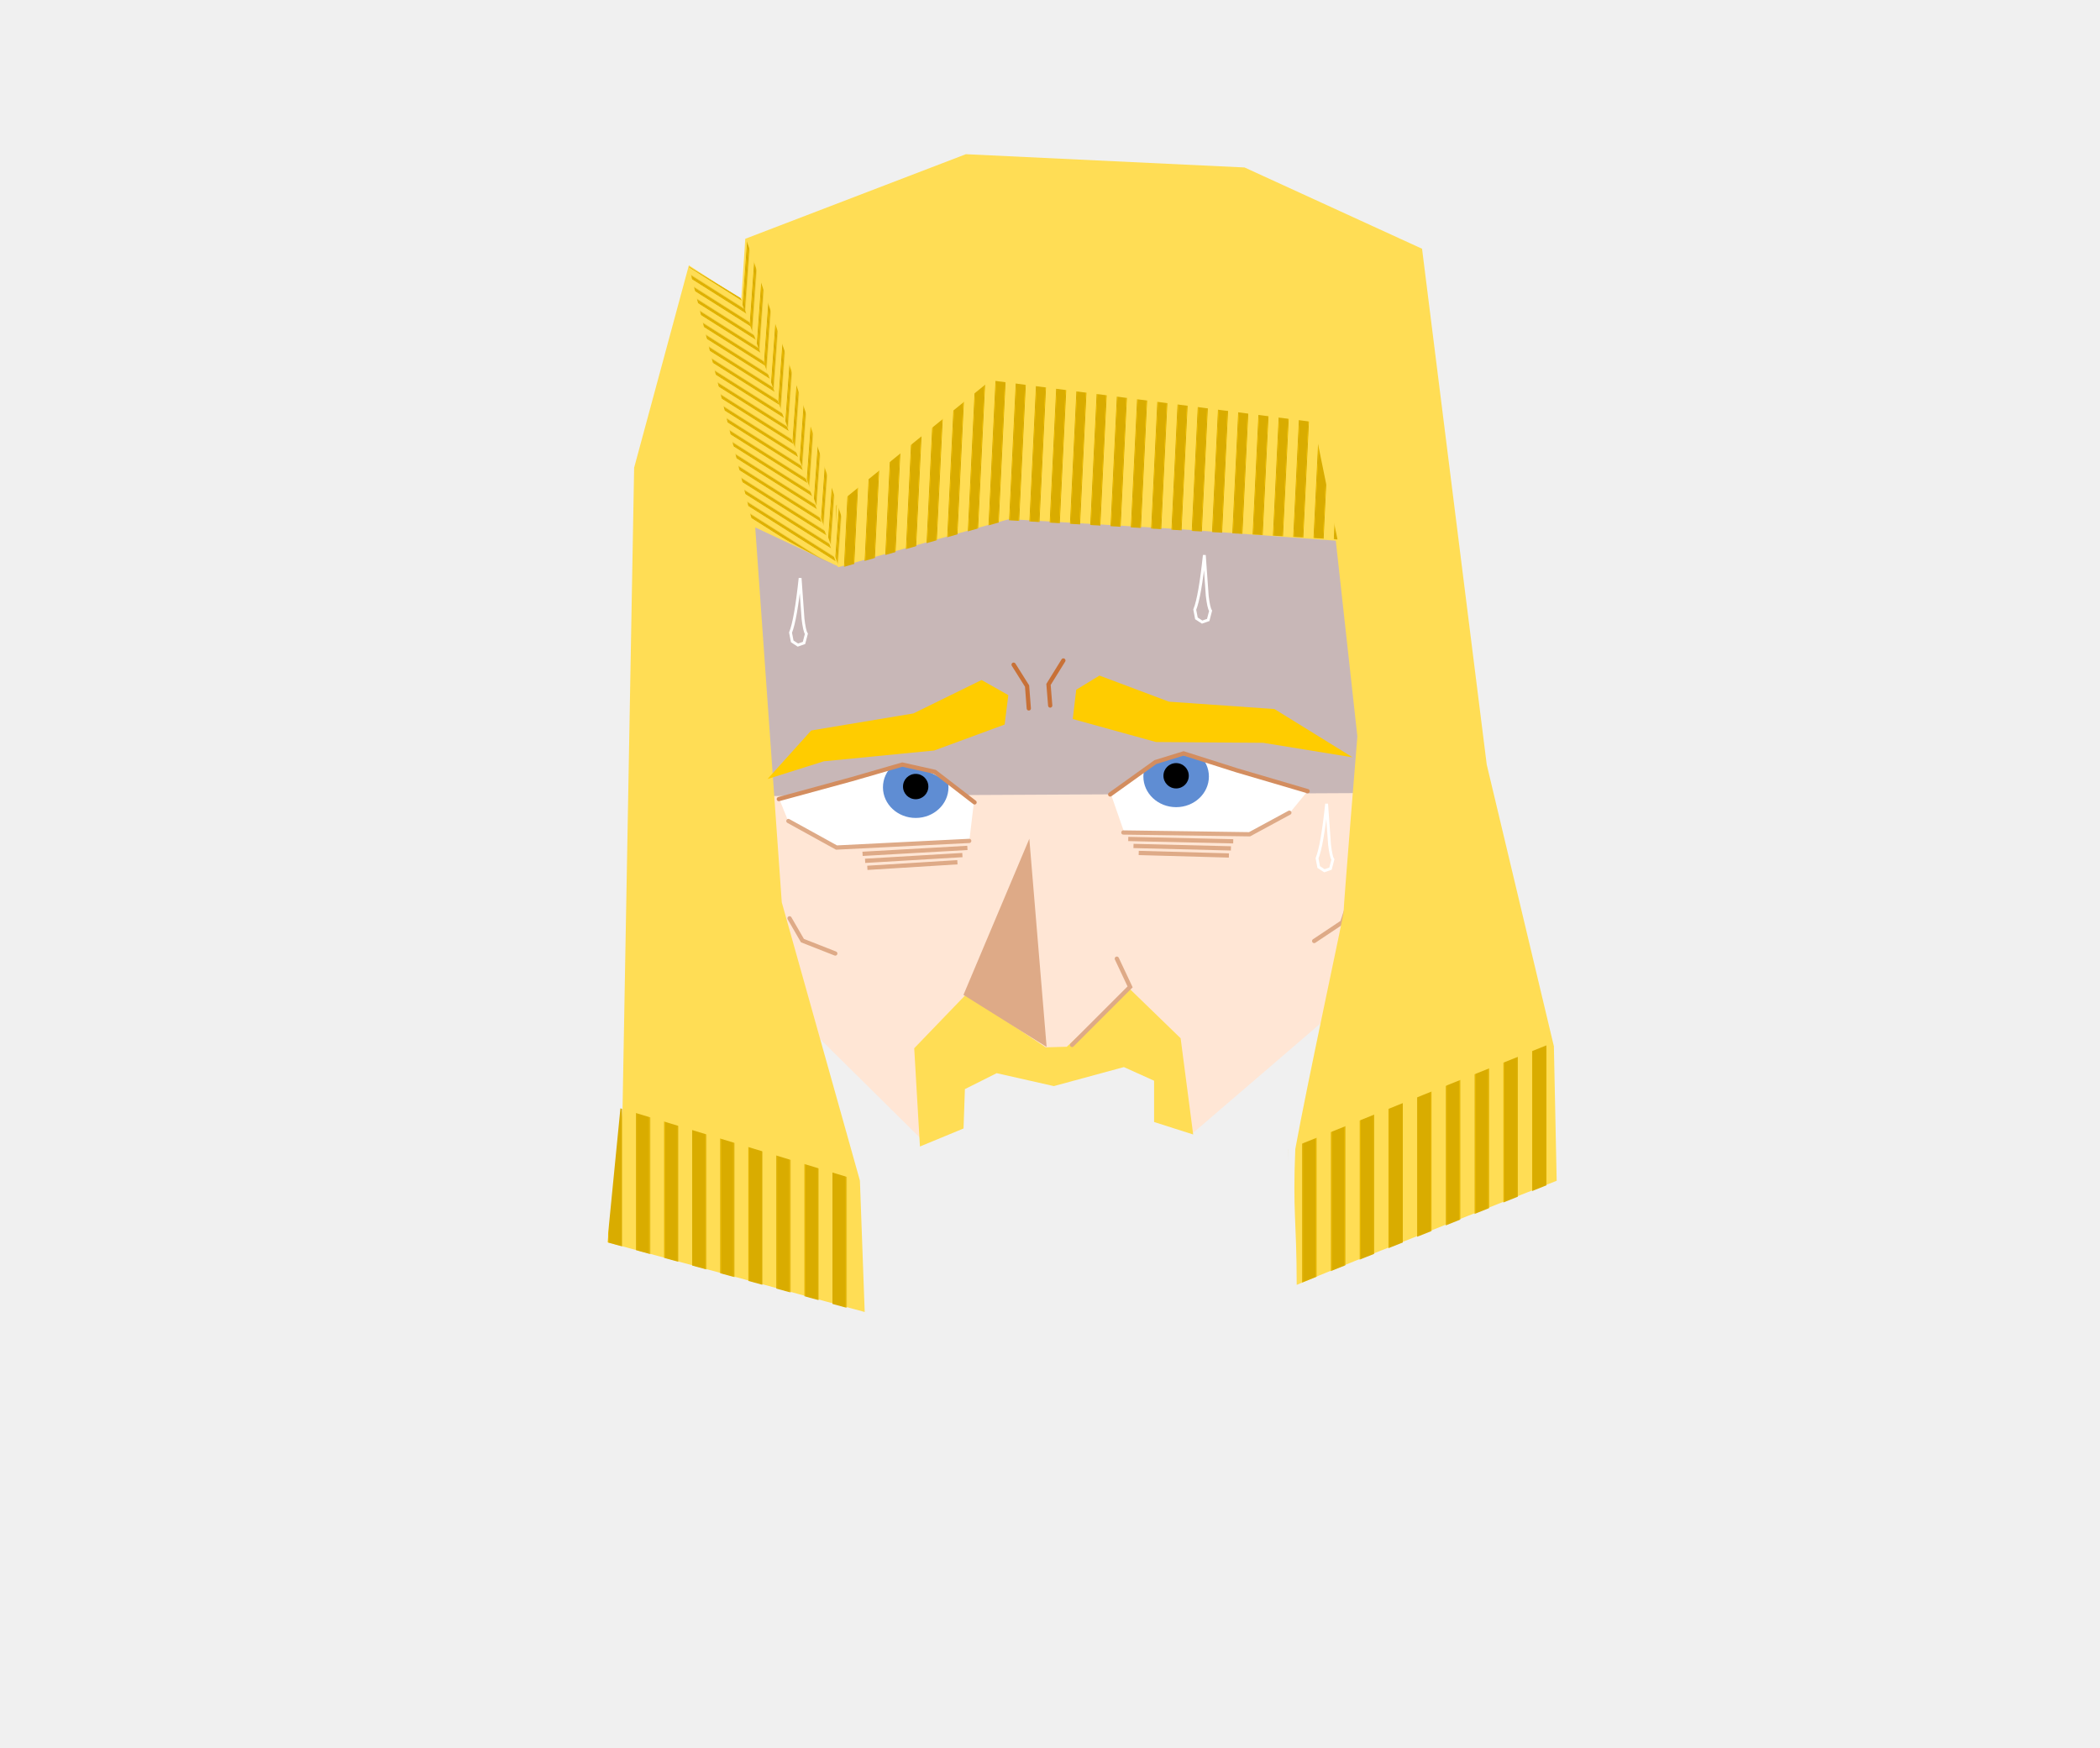
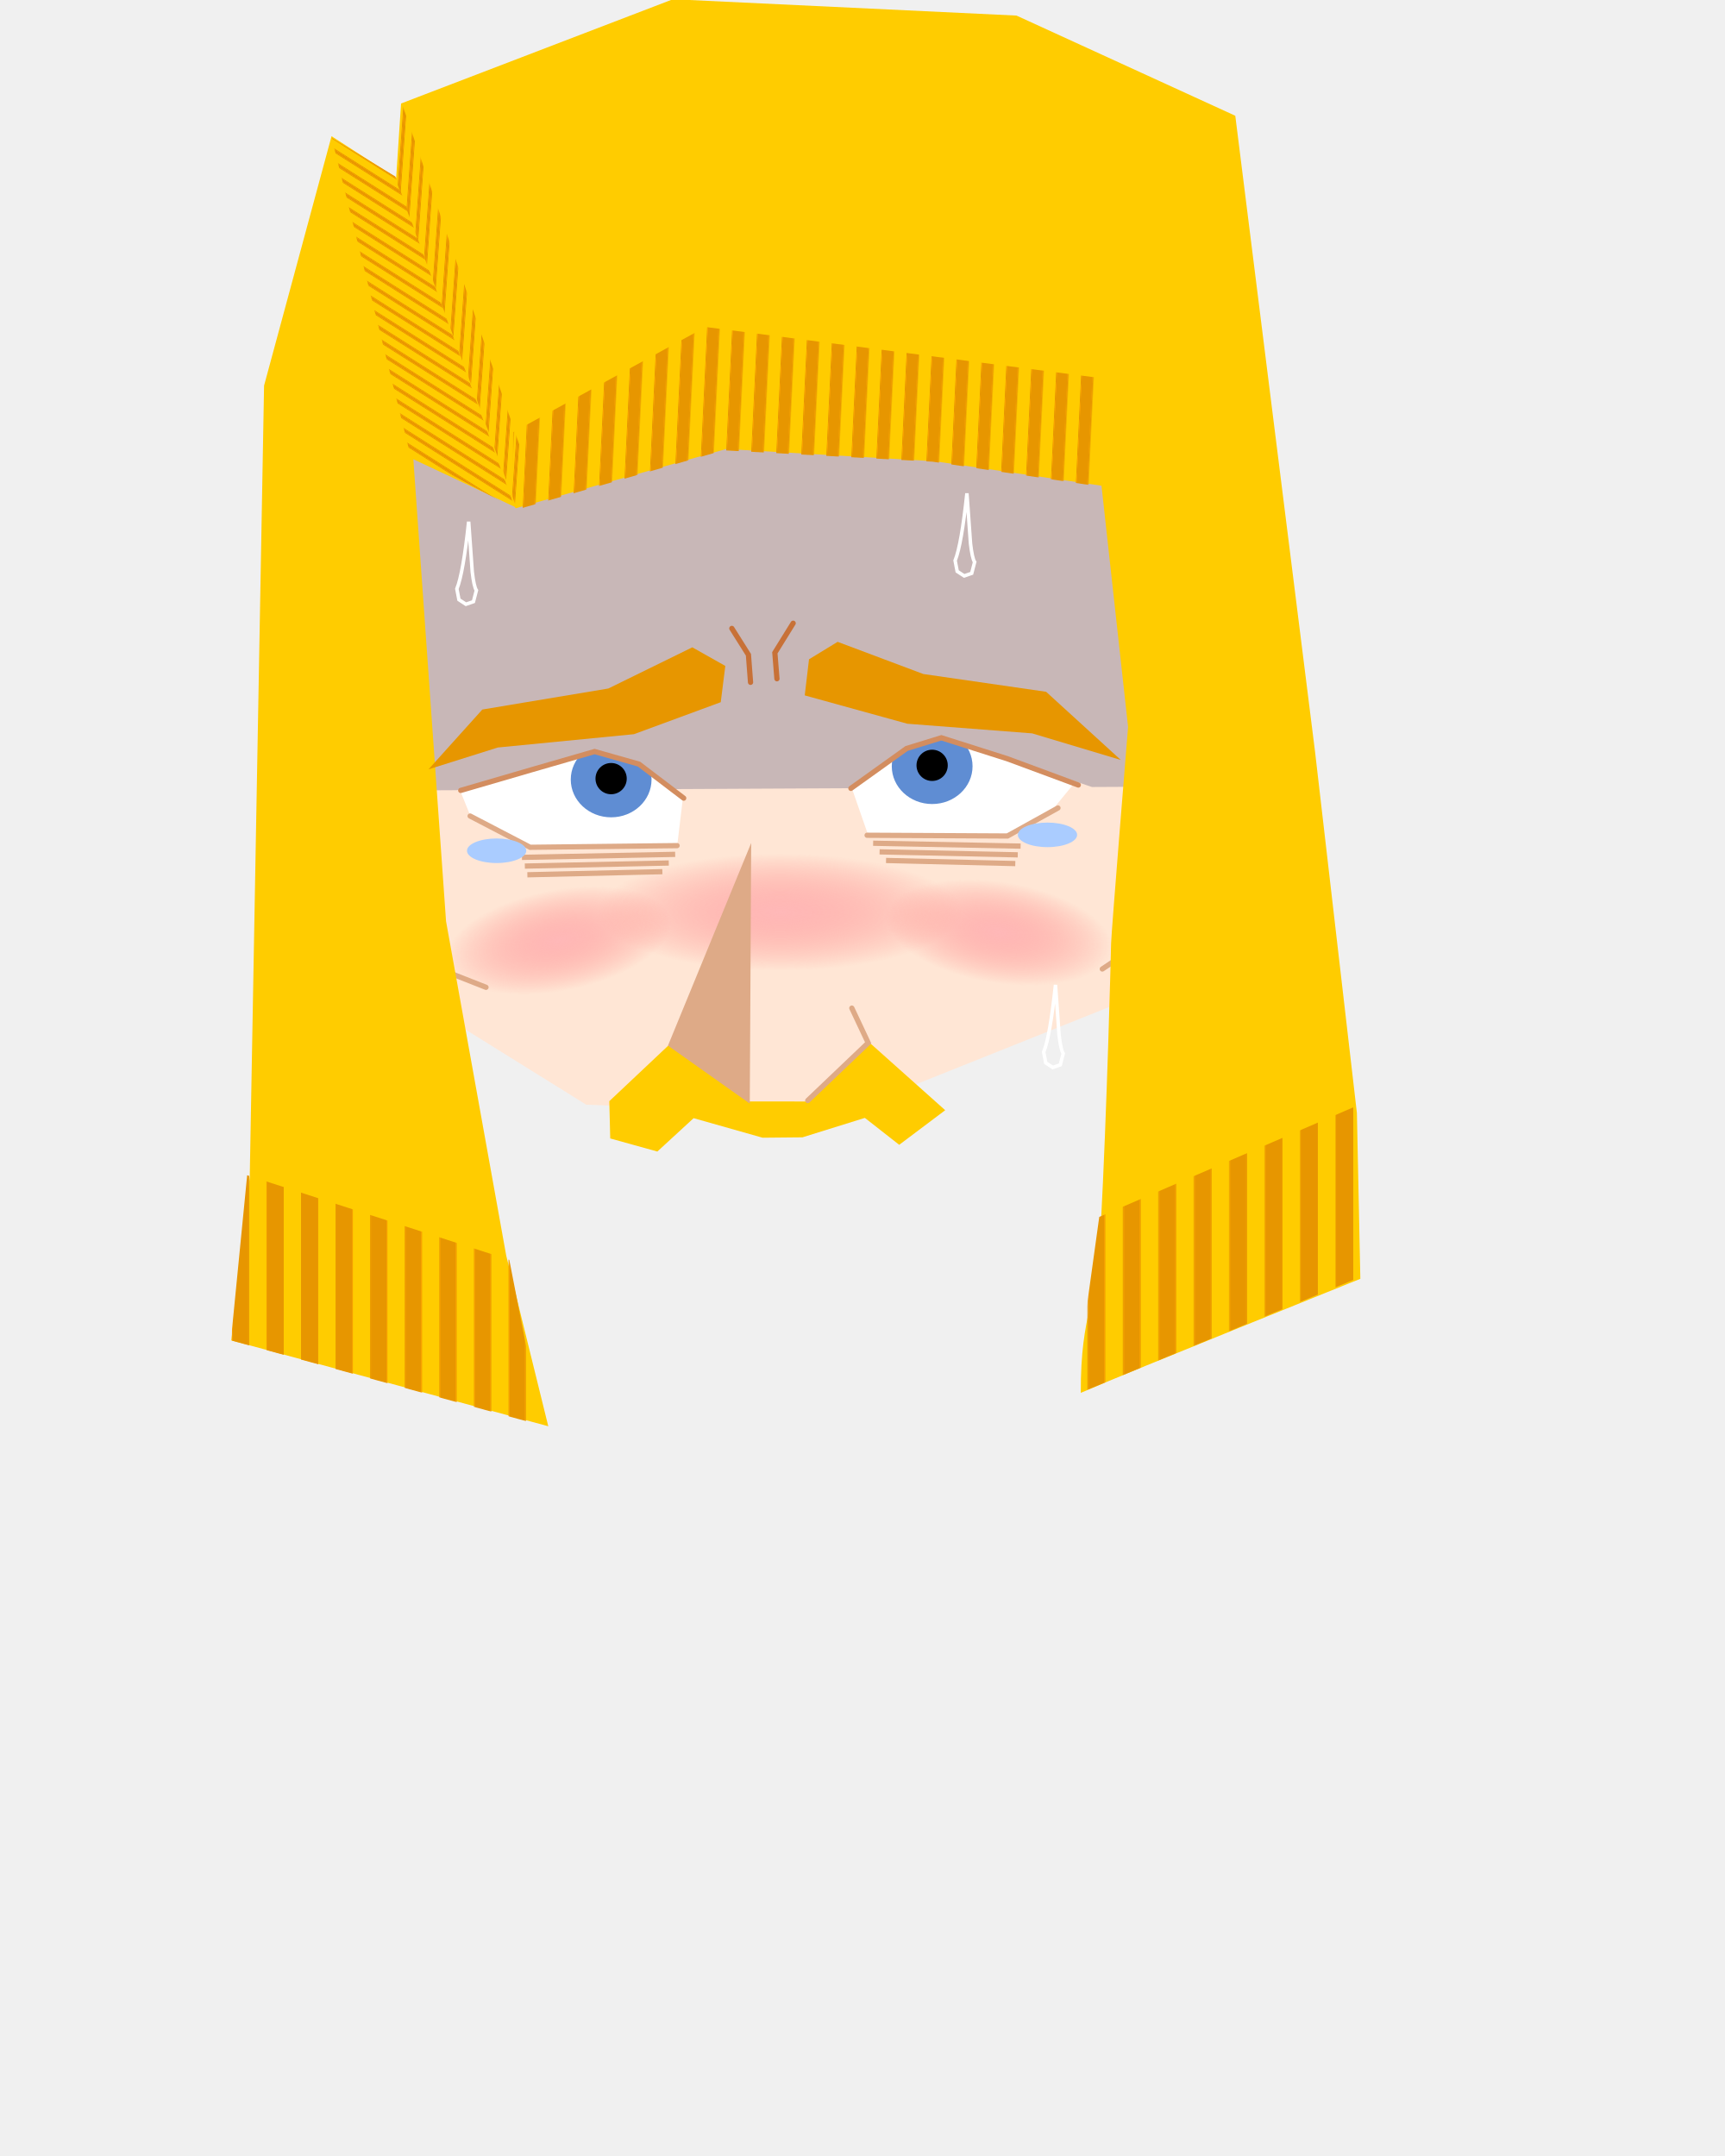
- <svg xmlns="http://www.w3.org/2000/svg" xmlns:xlink="http://www.w3.org/1999/xlink" version="1.1" id="svg1" width="1482.262" height="1233.252" viewBox="0 0 1482.262 1233.252">
+ <svg xmlns="http://www.w3.org/2000/svg" xmlns:xlink="http://www.w3.org/1999/xlink" version="1.1" id="svg1" width="987.679" height="1234.713" viewBox="0 0 987.679 1234.713">
  <defs id="defs1">
+     <linearGradient id="linearGradient57">
+       <stop style="stop-color:#ffb8b8;stop-opacity:1;" offset="0" id="stop57" />
+       <stop style="stop-color:#ff8080;stop-opacity:0;" offset="1" id="stop58" />
+     </linearGradient>
    <pattern xlink:href="#pattern71" preserveAspectRatio="xMidYMid" id="pattern72" patternTransform="scale(-10.14258,-2.742318)" x="0" y="0" />
    <pattern xlink:href="#pattern70" preserveAspectRatio="xMidYMid" id="pattern71" patternTransform="matrix(9.903055,0,0,2.761035,-979.9788,-289.1933)" x="0" y="0" />
-     <pattern patternUnits="userSpaceOnUse" width="2" height="10" patternTransform="translate(0,0) scale(2,2)" preserveAspectRatio="xMidYMid" id="pattern70" style="fill:#d9ac00">
+     <pattern patternUnits="userSpaceOnUse" width="2" height="10" patternTransform="translate(0,0) scale(2,2)" preserveAspectRatio="xMidYMid" id="pattern70" style="fill:#e79600">
      <rect style="stroke:none" x="0" y="-0.5" width="1" height="11" id="rect70" />
    </pattern>
    <pattern xlink:href="#pattern40" preserveAspectRatio="xMidYMid" id="pattern41" patternTransform="matrix(7.165937,0.3474264,-0.04673748,0.9639966,0,0)" x="0" y="0" />
    <pattern xlink:href="#pattern38" preserveAspectRatio="xMidYMid" id="pattern40" patternTransform="matrix(7.174355,0,0,0.9651289,256.648,330.3308)" />
    <pattern xlink:href="#Strips1_1" preserveAspectRatio="xMidYMid" id="pattern38" patternTransform="scale(11.31384,1.751631)" x="0" y="0" />
-     <pattern patternUnits="userSpaceOnUse" width="2" height="10" patternTransform="translate(0,0) scale(2,2)" preserveAspectRatio="xMidYMid" id="Strips1_1" style="fill:#d9ac00">
+     <pattern patternUnits="userSpaceOnUse" width="2" height="10" patternTransform="translate(0,0) scale(2,2)" preserveAspectRatio="xMidYMid" id="Strips1_1" style="fill:#e79600">
      <rect style="stroke:none" x="0" y="-0.5" width="1" height="11" id="rect134" />
    </pattern>
    <pattern xlink:href="#Strips1_2" preserveAspectRatio="xMidYMid" id="pattern30" patternTransform="matrix(1.069662,-1.689919,1.689919,1.069662,0,0)" x="0" y="0" />
    <pattern xlink:href="#Strips1_2" preserveAspectRatio="xMidYMid" id="pattern29" patternTransform="matrix(1.994914,0.1425469,-0.1425469,1.994914,0,0)" x="0" y="0" />
-     <pattern patternUnits="userSpaceOnUse" width="3" height="1" patternTransform="translate(0,0) scale(2,2)" preserveAspectRatio="xMidYMid" id="Strips1_2" style="fill:#d9ac00">
+     <pattern patternUnits="userSpaceOnUse" width="3" height="1" patternTransform="translate(0,0) scale(2,2)" preserveAspectRatio="xMidYMid" id="Strips1_2" style="fill:#e79600">
      <rect style="stroke:none" x="0" y="-0.5" width="1" height="2" id="rect146" />
    </pattern>
+     <radialGradient xlink:href="#linearGradient57" id="radialGradient58" cx="588.294" cy="549.659" fx="588.294" fy="549.659" r="65.404" gradientTransform="matrix(1,0,0,0.443038,79.24151,206.6035)" gradientUnits="userSpaceOnUse" />
+     <radialGradient xlink:href="#linearGradient57" id="radialGradient59" gradientUnits="userSpaceOnUse" gradientTransform="matrix(1,0,0,0.443038,-362.4529,364.0822)" cx="588.294" cy="549.659" fx="588.294" fy="549.659" r="65.404" />
+     <radialGradient xlink:href="#linearGradient57" id="radialGradient60" gradientUnits="userSpaceOnUse" gradientTransform="matrix(1.594937,0,0,0.5126583,-475.3994,256.2689)" cx="588.294" cy="549.659" fx="588.294" fy="549.659" r="65.404" />
  </defs>
-   <g id="layer8" style="opacity:1" transform="translate(280.1696,93.6171)">
-     <g id="g70" style="opacity:1">
-       <path style="fill:#ffffff;opacity:1;stroke:none;stroke-linecap:round;stroke-width:3.623" d="M 413.5 506.141 L 417.277 470.675 C 395.46 452.707 387.207 443.743 360.565 436.833 L 260.528 468.557 L 267.61 488.143 L 306.797 512.018 Z" id="path16" />
-       <ellipse style="opacity:1;fill:#5f8dd3;stroke:none;stroke-width:3.224;stroke-linecap:round" id="ellipse17" cx="366.175" cy="462.103" rx="23.124" ry="21.631" />
-       <circle style="opacity:1;fill:#000000;stroke:none;stroke-width:18.91;stroke-linecap:round" id="path19" cx="366.157" cy="461.573" r="8.946" />
+   <g id="layer8" style="opacity:1" transform="translate(-16.21748,-15.66529)">
+     <rect style="fill:#e9c6af;fill-opacity:1;stroke:none;stroke-width:3;stroke-linecap:round;stroke-dasharray:none" id="rect33" width="506.673" height="125.012" x="199.183" y="415.539" />
+     <g id="g70" style="display:inline;opacity:1" transform="translate(0,17.56234)">
+       <path style="opacity:1;fill:#ffffff;stroke:none;stroke-width:3.623;stroke-linecap:round" d="m 413.5,488.579 3.777,-35.467 c -21.817,-17.968 -30.07,-26.932 -56.712,-33.841 l -100.037,31.724 7.082,19.586 39.187,23.874 z" id="path16" />
+       <ellipse style="opacity:1;fill:#5f8dd3;stroke:none;stroke-width:3.224;stroke-linecap:round" id="ellipse17" cx="366.175" cy="444.54" rx="23.124" ry="21.631" />
+       <circle style="opacity:1;fill:#000000;stroke:none;stroke-width:18.91;stroke-linecap:round" id="path19" cx="366.157" cy="444.011" r="8.946" />
    </g>
-     <g id="g11" style="opacity:1">
-       <path style="fill:#ffffff;opacity:1;stroke:none;stroke-linecap:round;stroke-width:3.663" d="M 506.317 500.722 L 495.844 464.817 L 530.529 435.922 L 551.482 427.35 L 592.066 440.62 L 650.978 461.694 L 635.922 483.55 L 603.848 502.283 Z" id="path15" />
-       <ellipse style="opacity:1;fill:#5f8dd3;stroke:none;stroke-width:3.224;stroke-linecap:round" id="ellipse26" cx="549.994" cy="454.492" rx="23.124" ry="21.631" />
-       <circle style="opacity:1;fill:#000000;stroke:none;stroke-width:18.91;stroke-linecap:round" id="circle26" cx="549.976" cy="453.963" r="8.946" />
+     <g id="g11" transform="translate(0,17.56234)" style="display:inline;opacity:1">
+       <path style="opacity:1;fill:#ffffff;stroke:none;stroke-width:3.663;stroke-linecap:round" d="m 506.317,483.16 -10.473,-35.905 34.686,-28.894 20.953,-8.572 40.584,13.269 58.912,21.075 -15.055,21.855 -32.074,18.733 z" id="path15" />
+       <ellipse style="opacity:1;fill:#5f8dd3;stroke:none;stroke-width:3.224;stroke-linecap:round" id="ellipse26" cx="549.994" cy="436.93" rx="23.124" ry="21.631" />
+       <circle style="opacity:1;fill:#000000;stroke:none;stroke-width:18.91;stroke-linecap:round" id="circle26" cx="549.976" cy="436.4" r="8.946" />
    </g>
-     <path id="path1" style="fill:#ffe6d5;stroke-width:3;stroke-linecap:round" d="m 460.133,22.246 -231.857,126.982 -29.789,143.844 33.278,280.464 139.186,137.698 29.212,-69.505 104.707,7.309 42.748,-2 14.377,58.969 125.279,-107.622 43.32,-219.038 -10.537,-284.51 z m 93.666,416.813 36.295,9.951 52.688,15.807 -13.465,16.393 -28.684,14.049 -87.227,-1.17 -9.367,-26.93 31.021,-21.67 z m -196.197,6.557 c 23.358,5.403 30.594,12.412 49.723,26.463 l -3.311,27.734 -93.553,4.594 -34.357,-18.668 -6.209,-15.316 z" />
-     <path style="opacity:1;fill:#ffdd55;stroke:none;stroke-width:2.751;stroke-linecap:round" d="m 401.799,608.201 -36.678,38.093 4.039,69.35 30.767,-12.713 0.973,-27.796 22.429,-11.244 40.328,9.121 49.453,-13.422 21.328,9.621 -10e-4,29.146 27.594,8.819 -8.861,-67.908 -35.925,-34.853 -44.476,40.826 -14.821,0.418 z" id="path6" />
-     <path style="fill:#deaa87;stroke-width:3;stroke-linecap:round" d="m 446.368,498.428 12.21,146.948 -58.7,-36.749 z" id="path2" />
-     <path style="fill:none;stroke:#deaa87;stroke-width:3;stroke-linecap:round;stroke-opacity:1" d="m 476.525,643.953 40.979,-40.979 -9.367,-19.904" id="path3" />
-     <path style="fill:none;stroke:#deaa87;stroke-width:3;stroke-linecap:round;stroke-opacity:1" d="m 675.564,531.686 -8.279,25.665 -19.87,13.246" id="path23" />
-     <path style="fill:none;opacity:1;stroke:#deaa87;stroke-linecap:round;stroke-opacity:1;stroke-width:3.0" d="M 276.314 485.891 L 310.268 504.625 L 403.934 499.941" id="path14" />
-     <path id="path18" style="fill:none;stroke:#deaa87;stroke-width:3;stroke-linecap:round;stroke-opacity:1" d="m 516.193,498.57 74.098,1.656 z m 3.697,4.938 68.773,1.715 z m 3.693,4.938 63.662,1.775 z" />
-     <path style="fill:none;opacity:1;stroke:#deaa87;stroke-linecap:round;stroke-opacity:1;stroke-width:3.0" d="M 512.737 494.004 L 601.803 495.258 L 629.903 480.037" id="path12" />
-     <path id="path20" style="fill:none;stroke:#deaa87;stroke-width:3;stroke-linecap:round;stroke-opacity:1" d="m 402.654,504.881 -73.998,4.185 z m -3.527,5.061 -68.675,4.062 z m -3.523,5.061 -63.564,3.948 z" />
-     <path id="path63" style="opacity:1;fill:#c8b7b7;fill-opacity:1;stroke:none;stroke-width:3;stroke-linecap:round" d="m 235.545,260.824 -10.135,207.637 52.344,-0.262 79.848,-22.584 c 20.535,4.75 29.005,11.039 43.654,21.965 l 102.916,-0.516 30.889,-21.576 18.738,-6.43 36.295,9.951 52.688,15.807 -1.283,1.562 51.873,-0.26 34.152,-202.189 z" />
-     <path style="fill:none;opacity:1;stroke:#d38d5f;stroke-linecap:round;stroke-opacity:1;stroke-width:3.0" d="M 503.454 467.158 L 535.378 444.294 L 555.263 438.18 L 593.022 450.181 L 642.782 464.817" id="path11" />
-     <path style="fill:none;opacity:1;stroke:#d38d5f;stroke-linecap:round;stroke-opacity:1;stroke-width:3.0" d="M 407.718 472.753 L 379.759 451.21 L 356.692 446.066 L 321.077 456.361 L 269.561 470.411" id="path13" />
-     <path style="opacity:1;fill:#ffdd55;stroke:none;stroke-width:3;stroke-linecap:round" d="m 312.113,306.478 -59.215,-27.822 18.733,264.606 55.157,196.448 3.384,92.746 -181.478,-49.175 10.537,-93.666 8.196,-453.108 38.637,-142.84 52.687,33.954 z" id="path7" />
-     <path style="opacity:1;fill:#ffdd55;stroke:none;stroke-width:3;stroke-linecap:round" d="m 311.439,306.756 120.595,-33.954 119.424,7.025 111.228,8.196 15.221,138.157 c 0,0 -9.722,119.282 -9.722,123.965 0,2.611 -25.605,120.596 -34.088,167.349 -1.859,45.511 0.914,48.601 0.998,95.831 29.475,-12.793 183.499,-73.495 183.499,-73.495 L 816.623,644.905 769.231,446.084 723.569,81.958 598.291,24.587 401.592,15.221 245.873,74.933 241.114,147.214 Z" id="path8" />
-     <path style="opacity:1;fill:#ffcc00;stroke:none;stroke-width:2.566;stroke-linecap:round" d="m 412.653,386.376 18.893,10.662 -2.612,20.77 -49.726,18.317 -77.918,7.624 -39.711,12.51 30.835,-34.258 72.158,-12.043 z" id="path5" />
-     <path style="opacity:1;fill:#ffcc00;stroke:none;stroke-width:2.521;stroke-linecap:round" d="m 495.862,383.237 -16.39,9.999 -2.444,20.673 58.72,16.224 75.654,0.558 63.186,10.271 -55.21,-34.09 -74.453,-5.206 z" id="path4" />
+     <path id="path1" style="display:inline;fill:#ffe6d5;stroke-width:3;stroke-linecap:round" d="m 460.133,22.246 -231.857,126.982 -29.789,143.844 33.278,280.464 120.145,74.778 55.291,2.108 97.877,0.478 239.568,-95.836 L 730.594,379.346 720.057,94.836 Z m 93.666,416.813 36.295,9.951 41.097,15.393 -13.465,16.393 -28.684,14.049 -75.636,-0.756 -9.367,-26.93 31.021,-21.67 z m -196.197,6.557 c 23.358,5.403 30.594,12.412 49.723,26.463 l -3.311,27.734 -84.446,0.868 -34.357,-18.668 -6.209,-15.316 z" />
+     <path id="path43" style="display:none;opacity:1;fill:#ffe6d5;stroke-width:3;stroke-linecap:round" d="m 460.133,22.246 -231.857,126.982 -29.789,143.844 33.278,280.464 120.145,74.778 48.253,-6.585 104.707,7.309 182.137,-16.714 0.267,-33.939 43.32,-219.038 -10.537,-284.51 z m 93.666,416.813 36.295,9.951 40.269,12.081 -11.366,20.047 -59.343,-5.199 -50.346,7.611 -5.269,-16.392 31.021,-21.67 z m -196.197,6.557 c 23.358,5.403 30.594,12.412 49.723,26.463 l -3.896,16.026 -49.061,-5.944 -58.77,4.485 -10.892,-20 z" />
+     <path id="path54" style="display:none;opacity:1;fill:#ffe6d5;stroke-width:3;stroke-linecap:round" d="m 460.133,22.246 -231.857,126.982 -29.789,143.844 33.278,280.464 120.145,74.778 48.253,-6.585 104.707,7.309 182.137,-16.714 0.267,-33.939 43.32,-219.038 -10.537,-284.51 z m 93.666,416.813 36.295,9.951 40.269,12.081 -14.878,12.144 -59.929,-5.199 -48.589,6.44 -2.928,-7.318 31.021,-21.67 z m -196.197,6.557 c 23.358,5.403 30.594,12.412 49.723,26.463 l -3.018,6.952 -49.354,-6.529 -57.599,4.192 -13.819,-6.828 z" />
+     <g id="g60" style="display:inline">
+       <ellipse style="fill:url(#radialGradient60);fill-opacity:1;stroke:none;stroke-width:5.606;stroke-linecap:round;stroke-dasharray:none" id="ellipse59" cx="462.892" cy="538.056" rx="104.315" ry="33.53" />
+       <ellipse style="opacity:1;fill:url(#radialGradient59);fill-opacity:1;stroke:none;stroke-width:4.126;stroke-linecap:round;stroke-dasharray:none" id="ellipse58" cx="225.841" cy="607.602" rx="65.404" ry="28.976" transform="rotate(-10.85478)" />
+       <ellipse style="opacity:1;fill:url(#radialGradient58);fill-opacity:1;stroke:none;stroke-width:4.126;stroke-linecap:round;stroke-dasharray:none" id="path57" cx="667.536" cy="450.123" rx="65.404" ry="28.976" transform="rotate(9.063443)" />
+     </g>
+     <path style="opacity:1;fill:#ffcc00;fill-opacity:1;stroke:none;stroke-width:2.751;stroke-linecap:round" d="m 401.799,611.713 -36.678,34.581 0.526,21.347 26.974,7.494 20.773,-19.109 39.5,11.191 22.844,-0.221 35.715,-11.13 19.672,15.416 26.33,-19.811 -44.35,-39.603 -35.204,34.611 -33.182,-0.031 z" id="path6" />
+     <path style="fill:#deaa87;stroke-width:3;stroke-linecap:round" d="m 446.368,498.428 -0.811,149.248 -46.85,-33.195 z" id="path2" />
+     <path style="fill:none;stroke:#deaa87;stroke-width:3;stroke-linecap:round;stroke-opacity:1" d="m 478.766,645.91 34.598,-33.001 -9.367,-19.904" id="path3" />
+     <path style="display:inline;opacity:1;fill:none;stroke:#deaa87;stroke-width:3;stroke-linecap:round;stroke-opacity:1" d="m 285.421,465.432 34.368,17.905 84.145,-0.958" id="path14" transform="translate(0,17.56234)" />
+     <path style="display:inline;opacity:1;fill:none;stroke:#deaa87;stroke-width:3;stroke-linecap:round;stroke-opacity:1" d="m 512.737,476.442 80.373,0.426 28.928,-16.049" id="path12" transform="translate(0,17.56234)" />
+     <path id="path18" style="display:inline;fill:none;stroke:#deaa87;stroke-width:3;stroke-linecap:round;stroke-opacity:1" d="m 516.193,498.57 84.446,1.656 z m 3.697,4.938 79.122,1.715 z m 3.693,4.938 74.011,1.775 z" />
+     <path id="path20" style="display:inline;fill:none;stroke:#deaa87;stroke-width:3;stroke-linecap:round;stroke-opacity:1" d="m 402.833,504.939 -87.741,1.732 z m -3.667,4.96 -82.416,1.758 z m -3.663,4.96 -77.305,1.786 z" />
+     <path id="path63" style="display:inline;opacity:1;fill:#c8b7b7;fill-opacity:1;stroke:none;stroke-width:3;stroke-linecap:round" d="m 235.545,260.824 -10.135,207.637 52.344,-0.262 79.848,-22.584 c 10.251,2.371 18.081,3.955 24.588,7.478 6.529,3.535 11.73,9.015 19.066,14.486 l 102.916,-0.516 30.889,-21.576 18.738,-6.43 36.295,9.951 51.404,17.369 51.873,-0.26 34.152,-202.189 z" />
+     <path id="path52" style="display:none;opacity:1;fill:#c8b7b7;fill-opacity:1;stroke:none;stroke-width:3;stroke-linecap:round" d="m 235.545,260.824 -10.135,207.637 56.483,1.394 29.797,-8.952 36.805,-5.353 c 10.251,1.129 22.491,3.206 29.555,5.409 7.357,2.293 20.423,5.289 27.759,10.761 l 98.363,-4.655 31.303,-12.883 27.017,-3.946 36.709,4.984 42.297,11.16 51.873,-0.26 34.152,-202.189 z" />
+     <path style="display:inline;opacity:1;fill:none;stroke:#d38d5f;stroke-width:3;stroke-linecap:round;stroke-opacity:1" d="m 503.454,449.596 31.924,-22.865 19.885,-6.113 37.759,12.001 40.653,15.049" id="path11" transform="translate(0,17.56234)" />
+     <path style="display:inline;opacity:1;fill:none;stroke:#d38d5f;stroke-width:3;stroke-linecap:round;stroke-opacity:1" d="m 407.718,455.19 -25.618,-19.494 -25.408,-7.193 -35.615,10.295 -41.038,11.965" id="path13" transform="translate(0,17.56234)" />
+     <path style="display:inline;opacity:1;fill:none;stroke:#deaa87;stroke-width:3;stroke-linecap:round;stroke-opacity:1" d="m 675.564,531.686 -8.279,25.665 -19.87,13.246" id="path23" />
+     <path style="display:inline;opacity:1;fill:none;stroke:#deaa87;stroke-width:3;stroke-linecap:round;stroke-opacity:1" d="m 262.218,556.239 9.107,15.73 23.181,9.107" id="path24" />
+     <path style="opacity:1;fill:#ffcc00;fill-opacity:1;stroke:none;stroke-width:3;stroke-linecap:round" d="m 312.113,306.478 -59.215,-27.822 18.733,264.606 34.46,191.48 24.081,97.713 -181.478,-49.175 10.537,-93.666 8.196,-453.108 38.637,-142.84 52.687,33.954 z" id="path7" />
+     <path style="opacity:1;fill:#ffcc00;fill-opacity:1;stroke:none;stroke-width:3;stroke-linecap:round" d="m 311.439,306.756 120.595,-33.954 119.424,7.025 95.498,13.991 15.221,138.157 c 0,0 -9.722,119.282 -9.722,123.965 0,2.611 -2.424,97.415 -5.939,162.382 -1.859,45.511 -11.505,47.773 -11.42,95.003 29.475,-12.793 160.082,-65.299 160.082,-65.299 L 793.206,653.101 769.231,446.084 723.569,81.958 598.291,24.587 401.592,15.221 245.873,74.933 241.114,147.214 Z" id="path8" />
+     <path style="opacity:1;fill:#e79600;fill-opacity:1;stroke:none;stroke-width:2.566;stroke-linecap:round" d="m 412.653,386.376 18.893,10.662 -2.612,20.77 -49.726,18.317 -77.918,7.624 -39.711,12.51 30.835,-34.258 72.158,-12.043 z" id="path5" />
+     <path style="opacity:1;fill:#e79600;fill-opacity:1;stroke:none;stroke-width:2.521;stroke-linecap:round" d="m 495.862,383.237 -16.39,9.999 -2.444,20.673 58.72,16.224 71.514,5.525 50.768,15.238 -42.791,-39.057 -70.313,-10.173 z" id="path4" />
    <path style="fill:none;stroke:#c87137;stroke-width:3;stroke-linecap:round;stroke-opacity:1" d="m 435.284,375.552 9.501,15.092 1.208,15.771" id="path21" />
    <path style="fill:none;stroke:#c87137;stroke-width:3;stroke-linecap:round;stroke-opacity:1" d="m 470.394,372.581 -10.483,16.92 1.194,14.877" id="path22" />
-     <path style="fill:none;stroke:#deaa87;stroke-width:3;stroke-linecap:round;stroke-opacity:1" d="m 277.12,554.583 9.107,15.73 23.181,9.107" id="path24" />
    <path style="fill:url(#pattern30);fill-opacity:1;stroke:none;stroke-width:3;stroke-linecap:round" d="M 311.289,307.15 242.574,116.733 206.146,94.587 250.853,274.862 Z" id="path25" />
    <path style="fill:url(#pattern29);fill-opacity:1;stroke:none;stroke-width:3;stroke-linecap:round" d="M 311.703,305.701 242.988,119.01 246.506,75.339 316.671,279.208 Z" id="path27" />
-     <path style="fill:url(#pattern71);fill-opacity:1;stroke:none;stroke-width:3;stroke-linecap:round" d="m 326.317,831.941 -0.242,-92.273 -168.327,-50.952 -9.296,94.565 z" id="path38" />
-     <path style="fill:url(#pattern41);fill-opacity:1;stroke:none;stroke-width:3;stroke-linecap:round" d="m 309.865,308.116 0.192,-44.955 108.983,-88.337 227.942,29.482 16.906,82.857 -233.372,-13.628 z" id="path40" />
-     <path style="fill:url(#pattern72);fill-opacity:1;stroke:none;stroke-width:3.026;stroke-linecap:round" d="m 631.522,814.596 -2.406,-97.06 185.195,-74.483 4.839,96.9 z" id="path71" />
+     <path style="fill:url(#pattern71);fill-opacity:1;stroke:none;stroke-width:3;stroke-linecap:round" d="m 326.317,831.941 -18.456,-94.757 -150.113,-48.468 -9.296,94.565 z" id="path38" />
+     <path style="fill:url(#pattern41);fill-opacity:1;stroke:none;stroke-width:3;stroke-linecap:round" d="m 309.865,308.116 0.192,-44.955 110.154,-60.237 227.942,29.482 -2.893,61.794 -95.039,-14.137 -119.705,-6.528 z" id="path40" />
+     <path style="fill:url(#pattern72);fill-opacity:1;stroke:none;stroke-width:3.026;stroke-linecap:round" d="m 631.522,814.596 14.152,-102.027 147.562,-63.662 4.839,96.9 z" id="path71" />
    <path style="fill:none;fill-opacity:1;stroke:#ffffff;stroke-width:2;stroke-linecap:round;stroke-dasharray:none" d="m 284.584,314.417 c -2.023,19.199 -4.298,32.458 -6.764,38.498 l 1.189,6.171 4.006,2.624 4.307,-1.486 1.685,-6.476 c -0.98,-1.423 -1.753,-5.278 -2.371,-10.594 z" id="path60-3" />
    <path style="fill:none;fill-opacity:1;stroke:#ffffff;stroke-width:2;stroke-linecap:round;stroke-dasharray:none" d="m 569.895,298.192 c -2.023,19.199 -4.298,32.458 -6.764,38.498 l 1.189,6.171 4.006,2.624 4.307,-1.486 1.685,-6.476 c -0.98,-1.423 -1.753,-5.278 -2.371,-10.594 z" id="path60-3-1" />
-     <path style="fill:none;fill-opacity:1;stroke:#ffffff;stroke-width:2;stroke-linecap:round;stroke-dasharray:none" d="m 656.212,473.716 c -2.023,19.199 -4.298,32.458 -6.764,38.498 l 1.188,6.171 4.006,2.624 4.307,-1.486 1.685,-6.476 c -0.98,-1.423 -1.753,-5.278 -2.371,-10.594 z" id="path60-3-6" />
+     <path style="fill:none;fill-opacity:1;stroke:#ffffff;stroke-width:2;stroke-linecap:round;stroke-dasharray:none" d="m 620.612,579.687 c -2.023,19.199 -4.298,32.458 -6.764,38.498 l 1.188,6.171 4.006,2.624 4.307,-1.486 1.685,-6.476 c -0.98,-1.423 -1.753,-5.278 -2.371,-10.594 z" id="path60-3-6" />
+     <ellipse style="display:inline;fill:#aaccff;fill-opacity:1;stroke:none;stroke-width:3;stroke-linecap:round;stroke-dasharray:none" id="path33" cx="616.029" cy="493.776" rx="16.972" ry="7.037" />
+     <ellipse style="display:inline;fill:#aaccff;fill-opacity:1;stroke:none;stroke-width:3;stroke-linecap:round;stroke-dasharray:none" id="ellipse33" cx="300.6" cy="502.883" rx="16.972" ry="7.037" />
+     <g id="layer3" style="display:none">
+       <path id="path39" style="opacity:1;fill:none;stroke:#deaa87;stroke-width:3;stroke-linecap:round;stroke-opacity:1" d="m 511.714,486.221 84.422,-2.634 z m 3.943,4.743 79.107,-2.305 z m 3.939,4.744 74.005,-1.985 z" />
+       <path id="path37" style="opacity:1;fill:none;stroke:#deaa87;stroke-width:3;stroke-linecap:round;stroke-opacity:1" d="m 400.564,492.555 -87.731,-2.192 z m -3.885,4.791 -82.413,-1.928 z m -3.881,4.792 -77.307,-1.67 z" />
+       <path style="opacity:1;fill:none;stroke:#deaa87;stroke-width:3;stroke-linecap:round;stroke-opacity:1" d="m 509.012,481.711 49.327,-6.221 59.456,5.079" id="path36" />
+       <path style="opacity:1;fill:none;stroke:#deaa87;stroke-width:3;stroke-linecap:round;stroke-opacity:1" d="m 402.864,488.15 -49.327,-6.221 -58.167,4.494" id="path41" />
+     </g>
+     <g id="g48" style="display:none">
+       <path id="path44" style="opacity:1;fill:none;stroke:#deaa87;stroke-width:3;stroke-linecap:round;stroke-opacity:1" d="m 509.23,478.77 84.422,-2.634 z m 3.943,4.743 79.107,-2.305 z m 3.939,4.744 74.005,-1.985 z" />
+       <path id="path45" style="opacity:1;fill:none;stroke:#deaa87;stroke-width:3;stroke-linecap:round;stroke-opacity:1" d="M 400.978,482.62 313.247,480.429 Z m -3.885,4.791 -82.413,-1.928 z m -3.881,4.792 -77.307,-1.67 z" />
+       <path style="opacity:1;fill:none;stroke:#deaa87;stroke-width:3;stroke-linecap:round;stroke-opacity:1" d="m 506.963,474.1 49.327,-6.221 59.456,5.079" id="path47" />
+       <path style="opacity:1;fill:none;stroke:#deaa87;stroke-width:3;stroke-linecap:round;stroke-opacity:1" d="m 404.034,478.491 -49.327,-6.221 -58.167,4.494" id="path48" />
+       <path style="display:inline;opacity:1;fill:none;stroke:#d38d5f;stroke-width:3;stroke-linecap:round;stroke-opacity:1" d="m 503.454,449.596 31.924,-11.688 26.922,-4.457 36.103,4.964 30.304,6.77" id="path51" transform="translate(0,17.56234)" />
+       <path style="display:inline;opacity:1;fill:none;stroke:#d38d5f;stroke-width:3;stroke-linecap:round;stroke-opacity:1" d="m 406.831,471.712 -31.924,-11.688 -26.922,-4.457 -36.103,4.964 -28.649,9.254" id="path53" />
+       <path style="opacity:1;fill:none;stroke:#deaa87;stroke-width:3;stroke-linecap:round;stroke-opacity:1" d="m 404.034,478.491 -49.327,-6.221 -58.167,4.494" id="path55" />
+     </g>
  </g>
</svg>
